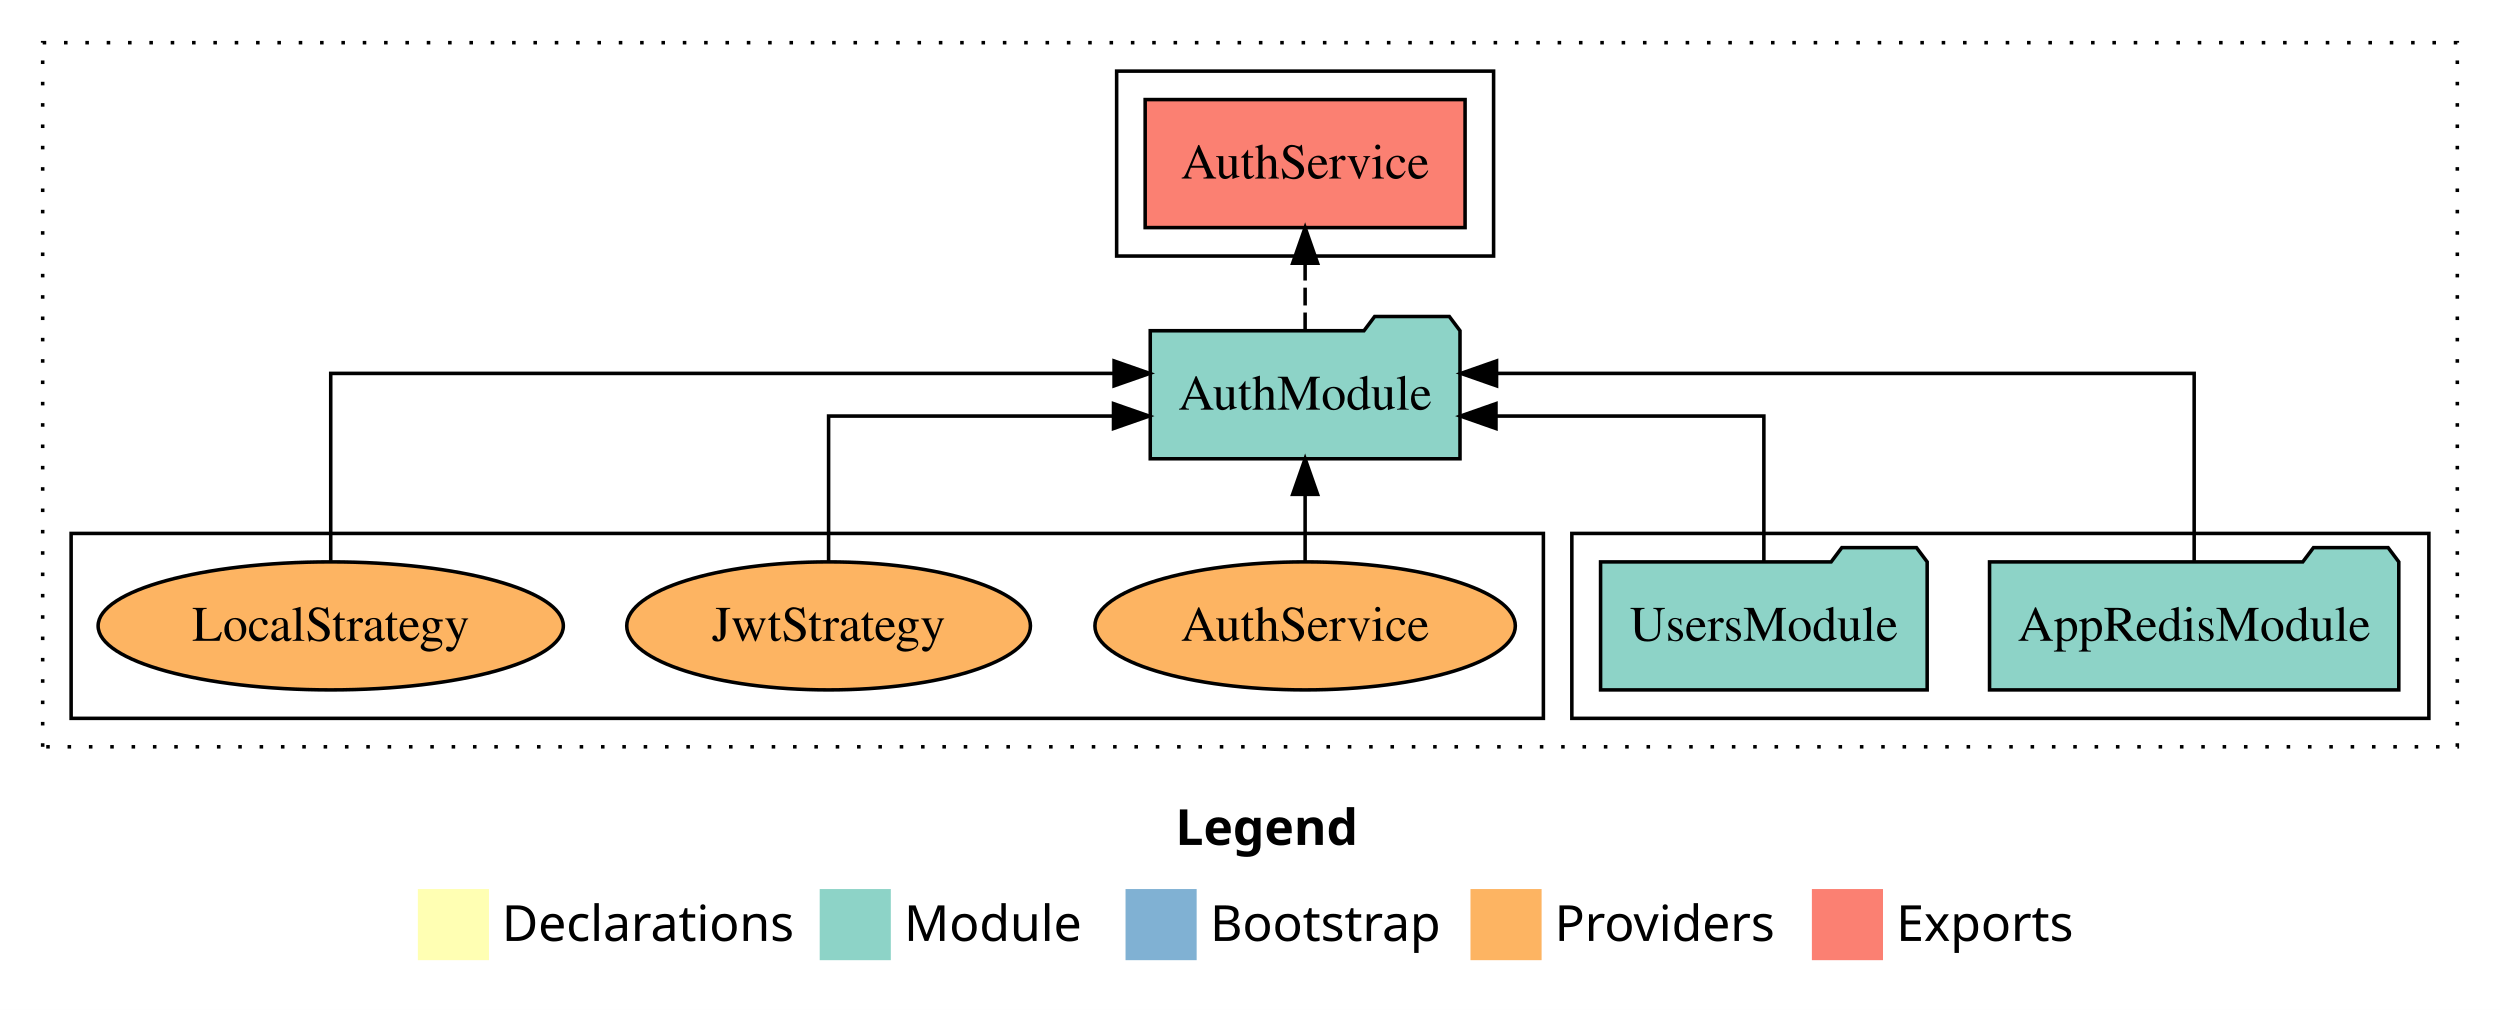
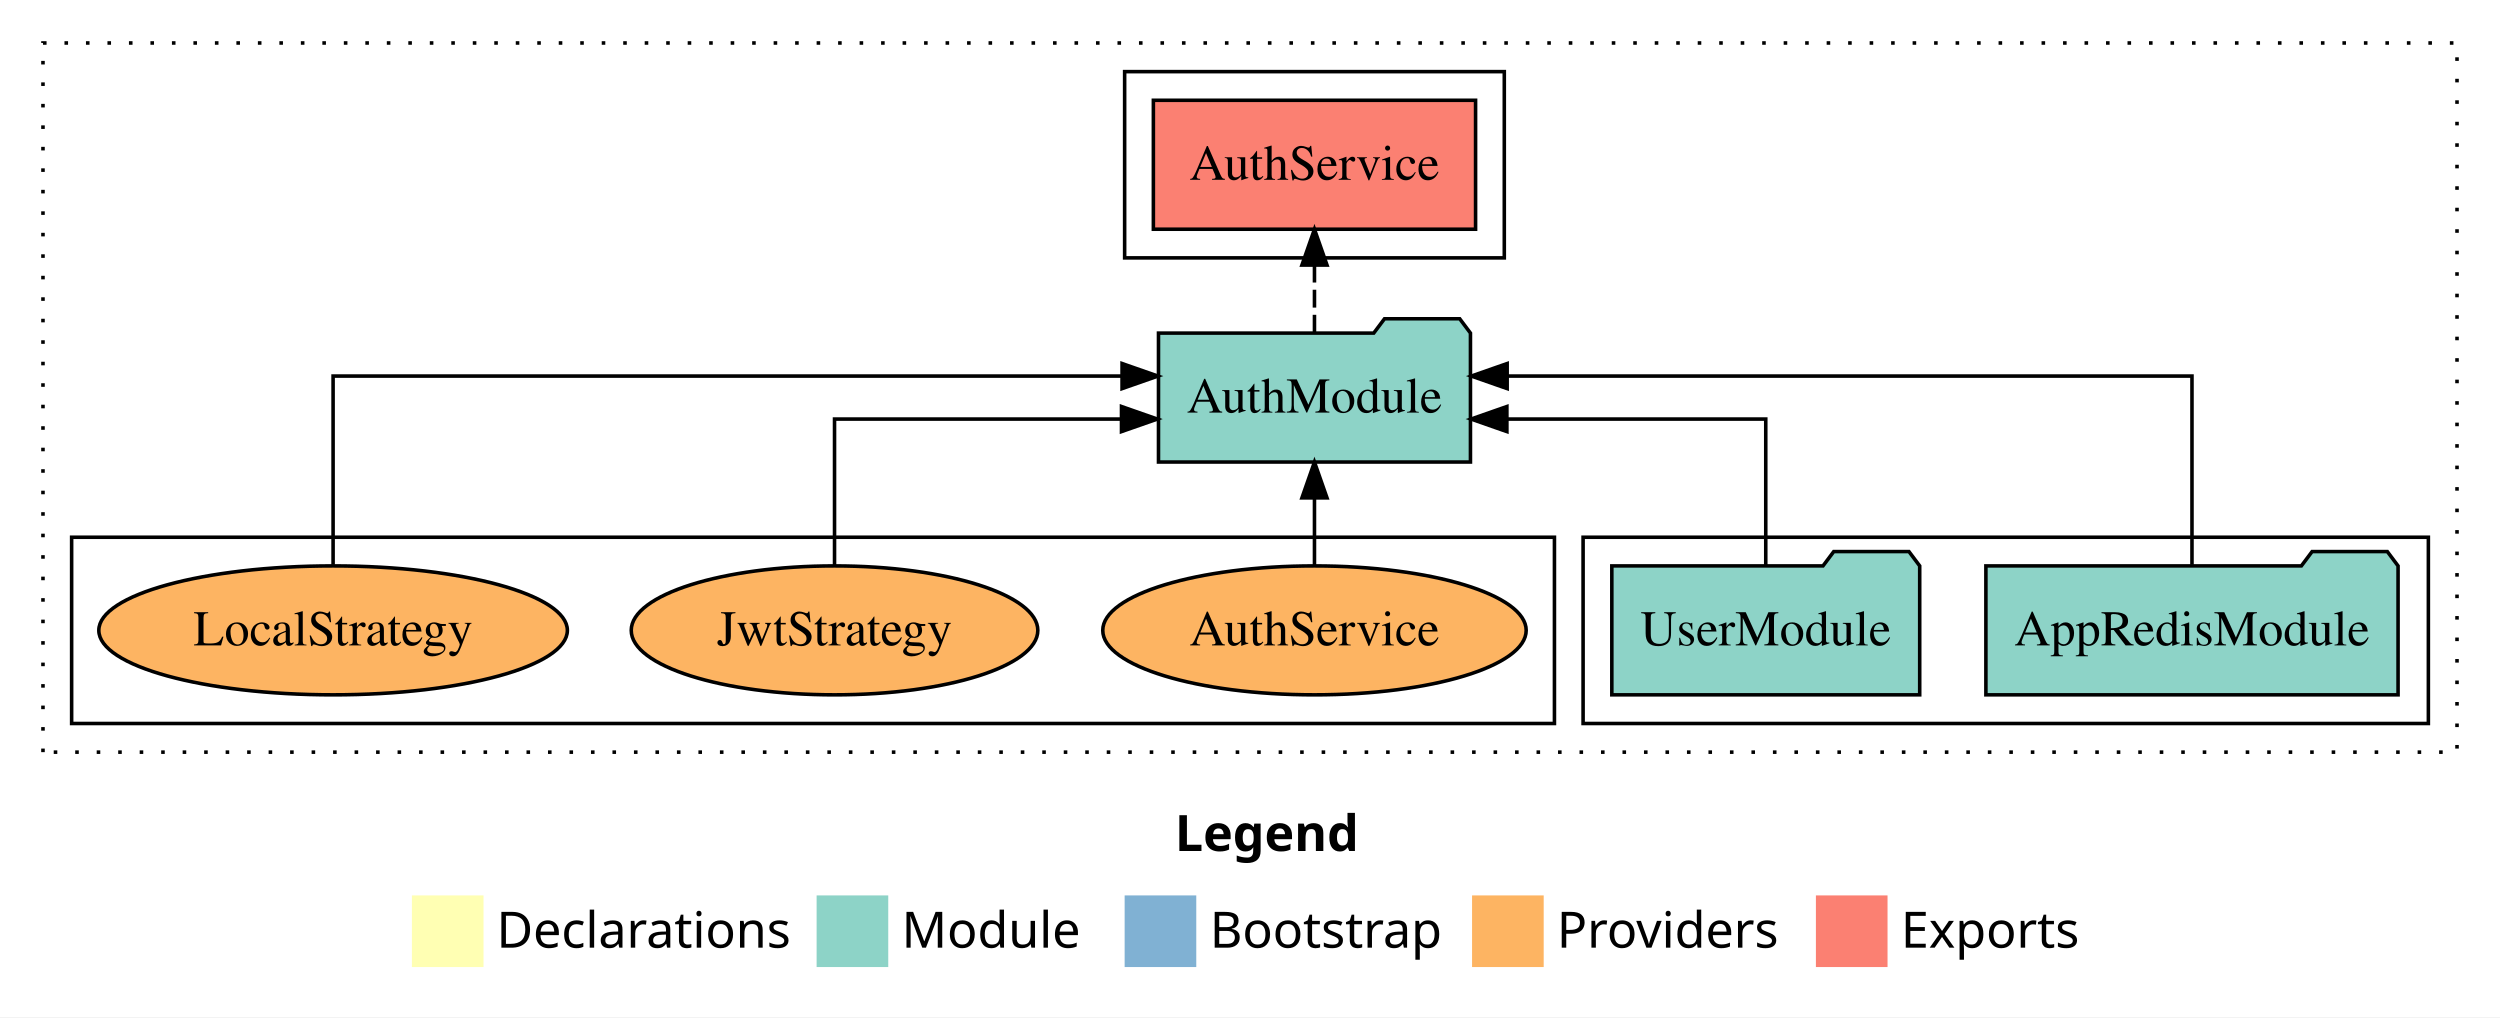
- <svg xmlns="http://www.w3.org/2000/svg" width="703pt" height="284pt" viewBox="0.00 0.00 703.00 284.00">
+ <svg xmlns="http://www.w3.org/2000/svg" width="698pt" height="284pt" viewBox="0.00 0.00 698.00 284.00">
  <g id="graph0" class="graph" transform="scale(1 1) rotate(0) translate(4 280)">
-     <polygon fill="white" stroke="transparent" points="-4,4 -4,-280 699,-280 699,4 -4,4" />
-     <text text-anchor="start" x="326.51" y="-42.4" font-family="Times-12" font-weight="bold" font-size="14.00">Legend</text>
-     <polygon fill="#ffffb3" stroke="transparent" points="113.5,-10 113.5,-30 133.5,-30 133.5,-10 113.5,-10" />
-     <text text-anchor="start" x="137.13" y="-15.4" font-family="Times-12" font-size="14.00">  Declarations</text>
-     <polygon fill="#8dd3c7" stroke="transparent" points="226.5,-10 226.5,-30 246.5,-30 246.5,-10 226.5,-10" />
-     <text text-anchor="start" x="250.23" y="-15.4" font-family="Times-12" font-size="14.00">  Module</text>
-     <polygon fill="#80b1d3" stroke="transparent" points="312.5,-10 312.5,-30 332.5,-30 332.5,-10 312.5,-10" />
-     <text text-anchor="start" x="336.28" y="-15.4" font-family="Times-12" font-size="14.00">  Bootstrap</text>
-     <polygon fill="#fdb462" stroke="transparent" points="409.5,-10 409.5,-30 429.5,-30 429.5,-10 409.5,-10" />
-     <text text-anchor="start" x="433.17" y="-15.4" font-family="Times-12" font-size="14.00">  Providers</text>
-     <polygon fill="#fb8072" stroke="transparent" points="505.5,-10 505.5,-30 525.5,-30 525.5,-10 505.5,-10" />
-     <text text-anchor="start" x="529.23" y="-15.4" font-family="Times-12" font-size="14.00">  Exports</text>
+     <polygon fill="white" stroke="transparent" points="-4,4 -4,-280 694,-280 694,4 -4,4" />
+     <text text-anchor="start" x="324.01" y="-42.4" font-family="Times-12" font-weight="bold" font-size="14.00">Legend</text>
+     <polygon fill="#ffffb3" stroke="transparent" points="111,-10 111,-30 131,-30 131,-10 111,-10" />
+     <text text-anchor="start" x="134.63" y="-15.4" font-family="Times-12" font-size="14.00">  Declarations</text>
+     <polygon fill="#8dd3c7" stroke="transparent" points="224,-10 224,-30 244,-30 244,-10 224,-10" />
+     <text text-anchor="start" x="247.73" y="-15.4" font-family="Times-12" font-size="14.00">  Module</text>
+     <polygon fill="#80b1d3" stroke="transparent" points="310,-10 310,-30 330,-30 330,-10 310,-10" />
+     <text text-anchor="start" x="333.78" y="-15.4" font-family="Times-12" font-size="14.00">  Bootstrap</text>
+     <polygon fill="#fdb462" stroke="transparent" points="407,-10 407,-30 427,-30 427,-10 407,-10" />
+     <text text-anchor="start" x="430.67" y="-15.4" font-family="Times-12" font-size="14.00">  Providers</text>
+     <polygon fill="#fb8072" stroke="transparent" points="503,-10 503,-30 523,-30 523,-10 503,-10" />
+     <text text-anchor="start" x="526.73" y="-15.4" font-family="Times-12" font-size="14.00">  Exports</text>
    <g id="clust1" class="cluster">
-       <polygon fill="none" stroke="black" stroke-dasharray="1,5" points="8,-70 8,-268 687,-268 687,-70 8,-70" />
+       <polygon fill="none" stroke="black" stroke-dasharray="1,5" points="8,-70 8,-268 682,-268 682,-70 8,-70" />
+     </g>
+     <g id="clust3" class="cluster">
+       <polygon fill="none" stroke="black" points="438,-78 438,-130 674,-130 674,-78 438,-78" />
+     </g>
+     <g id="clust6" class="cluster">
+       <polygon fill="none" stroke="black" points="16,-78 16,-130 430,-130 430,-78 16,-78" />
    </g>
    <g id="clust4" class="cluster">
      <polygon fill="none" stroke="black" points="310,-208 310,-260 416,-260 416,-208 310,-208" />
    </g>
-     <g id="clust3" class="cluster">
-       <polygon fill="none" stroke="black" points="438,-78 438,-130 679,-130 679,-78 438,-78" />
-     </g>
-     <g id="clust6" class="cluster">
-       <polygon fill="none" stroke="black" points="16,-78 16,-130 430,-130 430,-78 16,-78" />
-     </g>
    <g id="node1" class="node">
-       <polygon fill="#8dd3c7" stroke="black" points="670.54,-122 667.54,-126 646.54,-126 643.54,-122 555.46,-122 555.46,-86 670.54,-86 670.54,-122" />
-       <text text-anchor="middle" x="613" y="-99.8" font-family="Times,serif" font-size="14.00">AppRedisModule</text>
+       <polygon fill="#8dd3c7" stroke="black" points="665.54,-122 662.54,-126 641.54,-126 638.54,-122 550.46,-122 550.46,-86 665.54,-86 665.54,-122" />
+       <text text-anchor="middle" x="608" y="-99.8" font-family="Times,serif" font-size="14.00">AppRedisModule</text>
    </g>
    <g id="node3" class="node">
      <polygon fill="#8dd3c7" stroke="black" points="406.55,-187 403.55,-191 382.55,-191 379.55,-187 319.45,-187 319.45,-151 406.55,-151 406.55,-187" />
      <text text-anchor="middle" x="363" y="-164.8" font-family="Times,serif" font-size="14.00">AuthModule</text>
    </g>
    <g id="edge1" class="edge">
-       <path fill="none" stroke="black" d="M613,-122.28C613,-143.32 613,-175 613,-175 613,-175 416.83,-175 416.83,-175" />
-       <polygon fill="black" stroke="black" points="416.83,-171.5 406.83,-175 416.83,-178.5 416.83,-171.5" />
+       <path fill="none" stroke="black" d="M608,-122.28C608,-143.32 608,-175 608,-175 608,-175 416.8,-175 416.8,-175" />
+       <polygon fill="black" stroke="black" points="416.8,-171.5 406.8,-175 416.8,-178.5 416.8,-171.5" />
    </g>
    <g id="node2" class="node">
-       <polygon fill="#8dd3c7" stroke="black" points="537.92,-122 534.92,-126 513.92,-126 510.92,-122 446.08,-122 446.08,-86 537.92,-86 537.92,-122" />
-       <text text-anchor="middle" x="492" y="-99.8" font-family="Times,serif" font-size="14.00">UsersModule</text>
+       <polygon fill="#8dd3c7" stroke="black" points="531.98,-122 528.98,-126 507.98,-126 504.98,-122 446.02,-122 446.02,-86 531.98,-86 531.98,-122" />
+       <text text-anchor="middle" x="489" y="-99.8" font-family="Times,serif" font-size="14.00">UserModule</text>
    </g>
    <g id="edge2" class="edge">
-       <path fill="none" stroke="black" d="M492,-122.02C492,-139.37 492,-163 492,-163 492,-163 416.67,-163 416.67,-163" />
-       <polygon fill="black" stroke="black" points="416.67,-159.5 406.67,-163 416.67,-166.5 416.67,-159.5" />
+       <path fill="none" stroke="black" d="M489,-122.02C489,-139.37 489,-163 489,-163 489,-163 416.72,-163 416.72,-163" />
+       <polygon fill="black" stroke="black" points="416.72,-159.5 406.72,-163 416.72,-166.5 416.72,-159.5" />
    </g>
    <g id="node4" class="node">
      <polygon fill="#fb8072" stroke="black" points="407.98,-252 318.02,-252 318.02,-216 407.98,-216 407.98,-252" />
      <text text-anchor="middle" x="363" y="-229.8" font-family="Times,serif" font-size="14.00">AuthService </text>
    </g>
    <g id="edge3" class="edge">
      <path fill="none" stroke="black" stroke-dasharray="5,2" d="M363,-187.11C363,-187.11 363,-205.99 363,-205.99" />
      <polygon fill="black" stroke="black" points="359.5,-205.99 363,-215.99 366.5,-205.99 359.5,-205.99" />
    </g>
    <g id="node5" class="node">
      <ellipse fill="#fdb462" stroke="black" cx="363" cy="-104" rx="59.11" ry="18" />
      <text text-anchor="middle" x="363" y="-99.8" font-family="Times,serif" font-size="14.00">AuthService</text>
    </g>
    <g id="edge4" class="edge">
      <path fill="none" stroke="black" d="M363,-122.11C363,-122.11 363,-140.99 363,-140.99" />
      <polygon fill="black" stroke="black" points="359.5,-140.99 363,-150.99 366.5,-140.99 359.5,-140.99" />
    </g>
    <g id="node6" class="node">
      <ellipse fill="#fdb462" stroke="black" cx="229" cy="-104" rx="56.76" ry="18" />
      <text text-anchor="middle" x="229" y="-99.8" font-family="Times,serif" font-size="14.00">JwtStrategy</text>
    </g>
    <g id="edge5" class="edge">
      <path fill="none" stroke="black" d="M229,-122.02C229,-139.37 229,-163 229,-163 229,-163 309.12,-163 309.12,-163" />
      <polygon fill="black" stroke="black" points="309.12,-166.5 319.12,-163 309.12,-159.5 309.12,-166.5" />
    </g>
    <g id="node7" class="node">
      <ellipse fill="#fdb462" stroke="black" cx="89" cy="-104" rx="65.41" ry="18" />
      <text text-anchor="middle" x="89" y="-99.8" font-family="Times,serif" font-size="14.00">LocalStrategy</text>
    </g>
    <g id="edge6" class="edge">
      <path fill="none" stroke="black" d="M89,-122.28C89,-143.32 89,-175 89,-175 89,-175 309.28,-175 309.28,-175" />
      <polygon fill="black" stroke="black" points="309.28,-178.5 319.28,-175 309.28,-171.5 309.28,-178.5" />
    </g>
  </g>
</svg>
